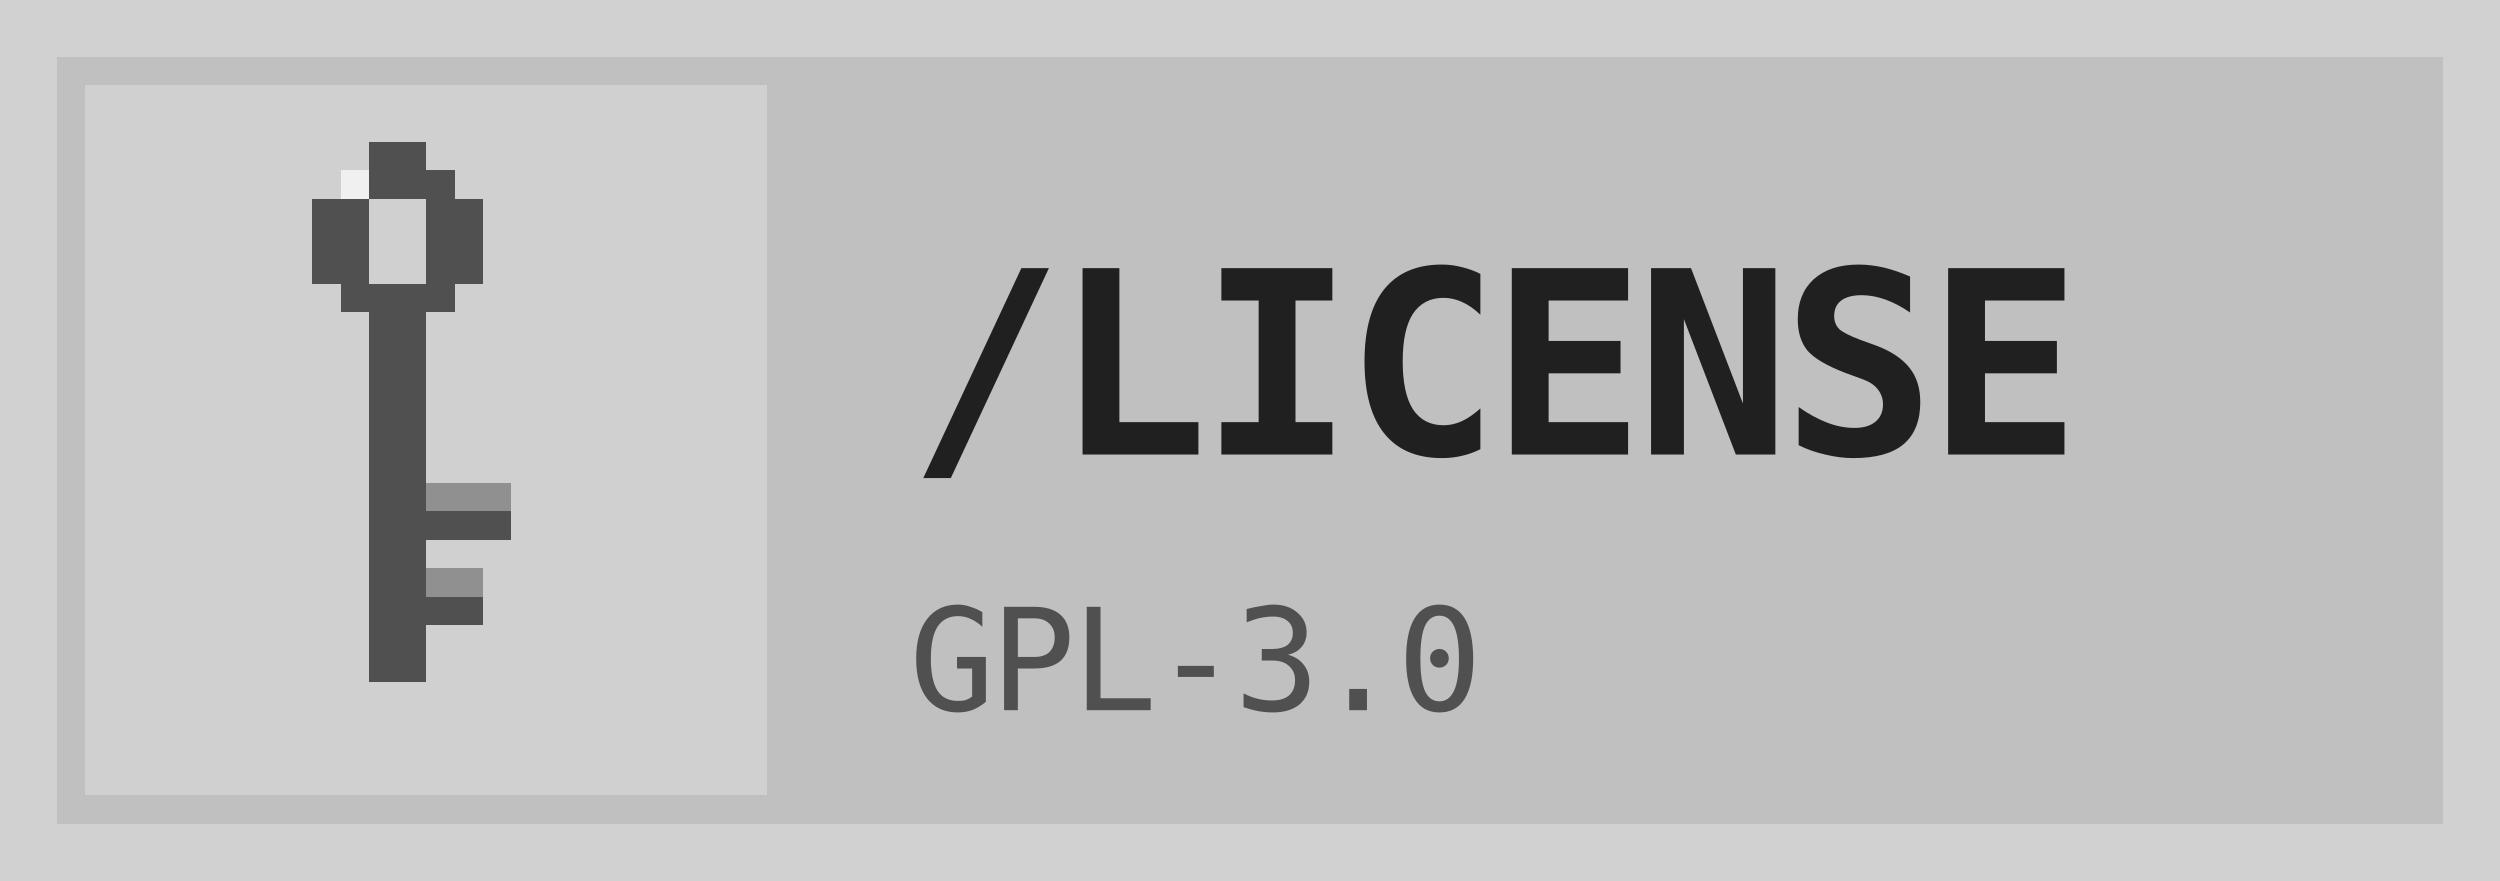
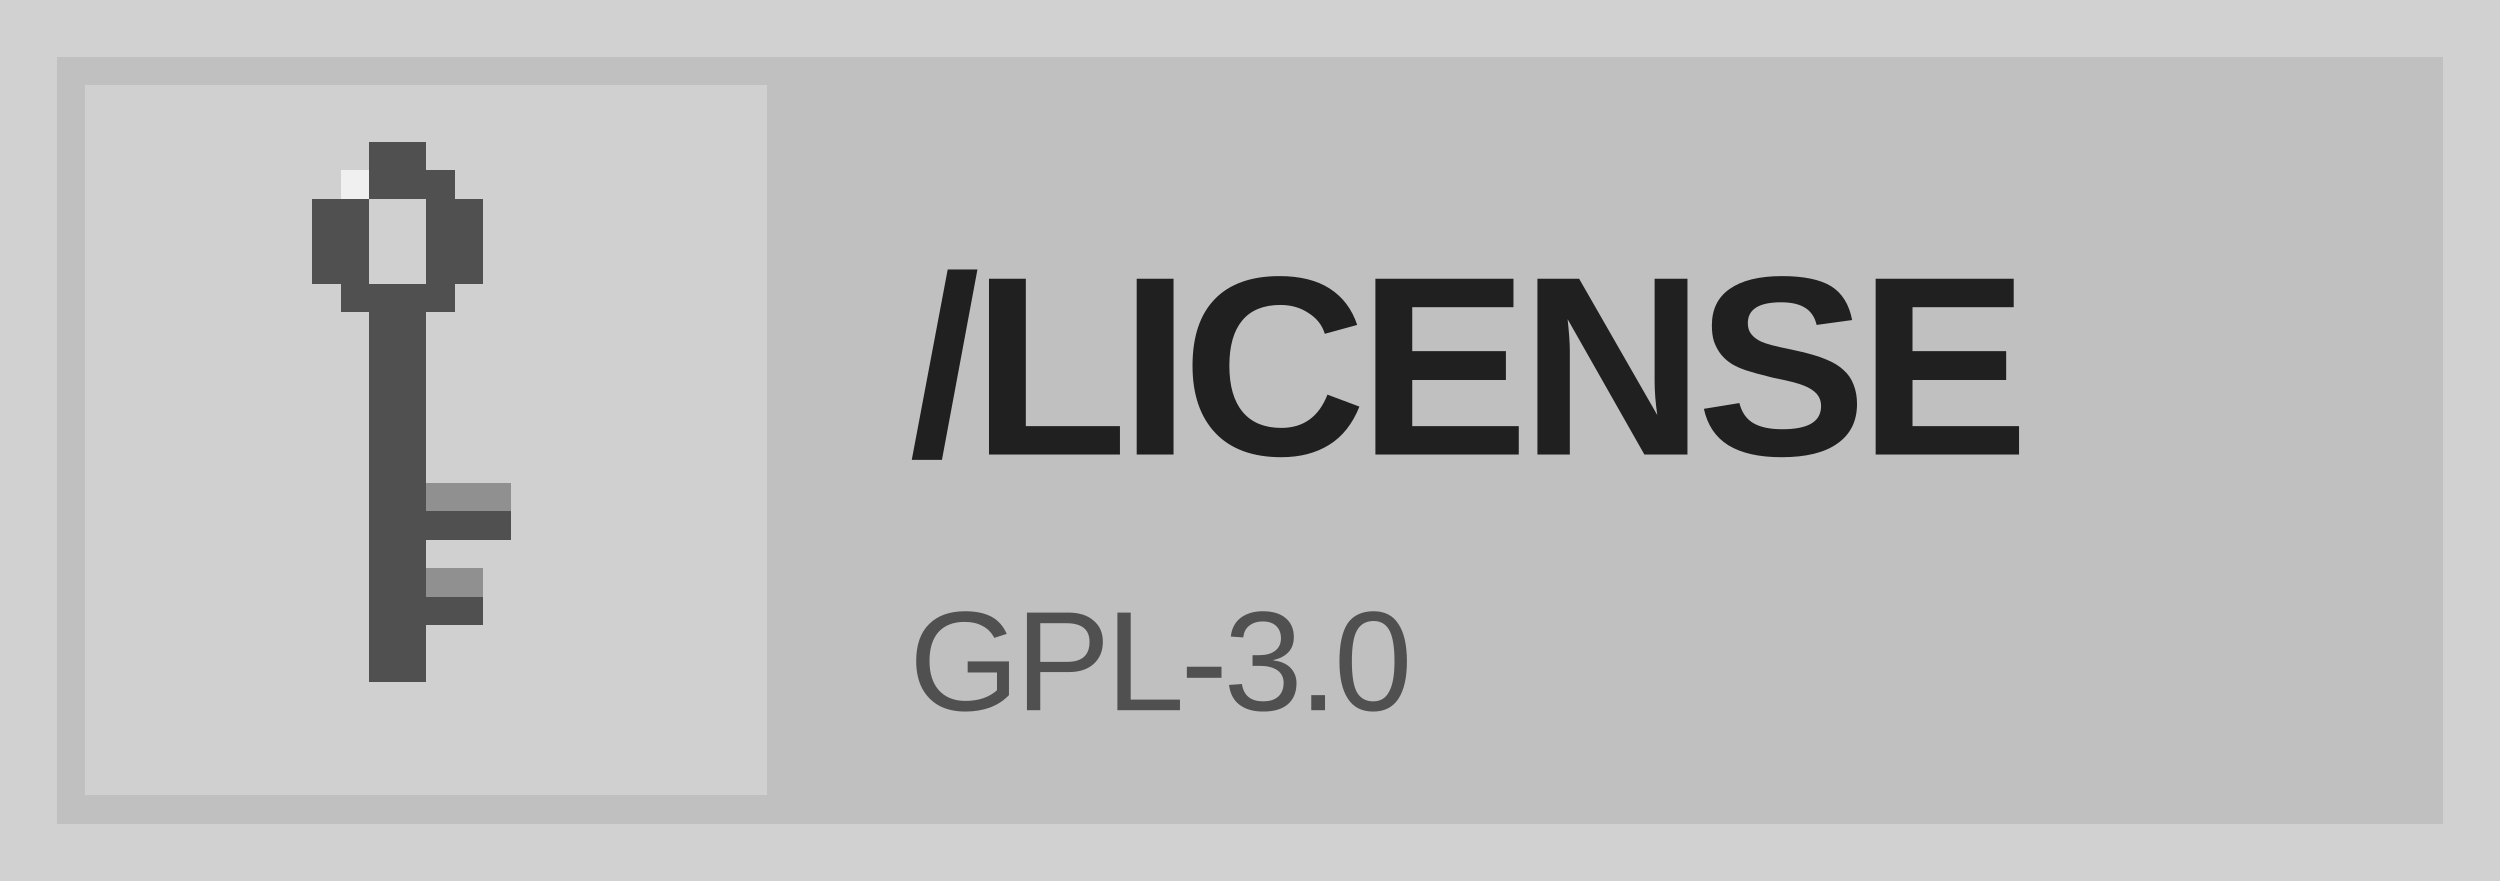
<svg xmlns="http://www.w3.org/2000/svg" width="88" height="31" viewBox="0 0 88 31" shape-rendering="crispEdges">
  <rect x="0" y="0" width="88" height="31" fill="#c0c0c0" />
  <rect x="0" y="0" width="88" height="2" fill="#d1d1d1" />
  <rect x="0" y="29" width="88" height="2" fill="#d1d1d1" />
  <rect x="0" y="0" width="2" height="31" fill="#d1d1d1" />
  <rect x="86" y="0" width="2" height="31" fill="#d1d1d1" />
  <rect x="3" y="3" width="24" height="25" fill="#d0d0d0" />
  <rect x="13" y="5" width="2" height="1" fill="#505050" />
  <rect x="12" y="6" width="4" height="1" fill="#505050" />
  <rect x="11" y="7" width="6" height="3" fill="#505050" />
  <rect x="12" y="10" width="4" height="1" fill="#505050" />
  <rect x="13" y="11" width="2" height="1" fill="#505050" />
  <rect x="13" y="7" width="2" height="3" fill="#d0d0d0" />
  <rect x="13" y="12" width="2" height="12" fill="#505050" />
  <rect x="15" y="17" width="3" height="2" fill="#505050" />
  <rect x="15" y="20" width="2" height="2" fill="#505050" />
  <rect x="12" y="6" width="1" height="1" fill="#f0f0f0" />
  <rect x="15" y="17" width="3" height="1" fill="#909090" />
  <rect x="15" y="20" width="2" height="1" fill="#909090" />
-   <text x="32" y="16" fill="#202020" font-family="monospace" font-size="9" font-weight="900" letter-spacing="-0.3" style="text-transform: none;">/LICENSE</text>
-   <text x="32" y="25" fill="#505050" font-family="monospace" font-size="5" letter-spacing="-0.15" style="text-transform: none;">GPL-3.0</text>
+   <text x="32" y="16" fill="#202020" font-family="Arial, Helvetica, sans-serif" font-size="9" font-weight="900" letter-spacing="-0.3" style="text-transform: none;">/LICENSE</text>
+   <text x="32" y="25" fill="#505050" font-family="Arial, Helvetica, sans-serif" font-size="5" letter-spacing="-0.15" style="text-transform: none;">GPL-3.0</text>
</svg>
